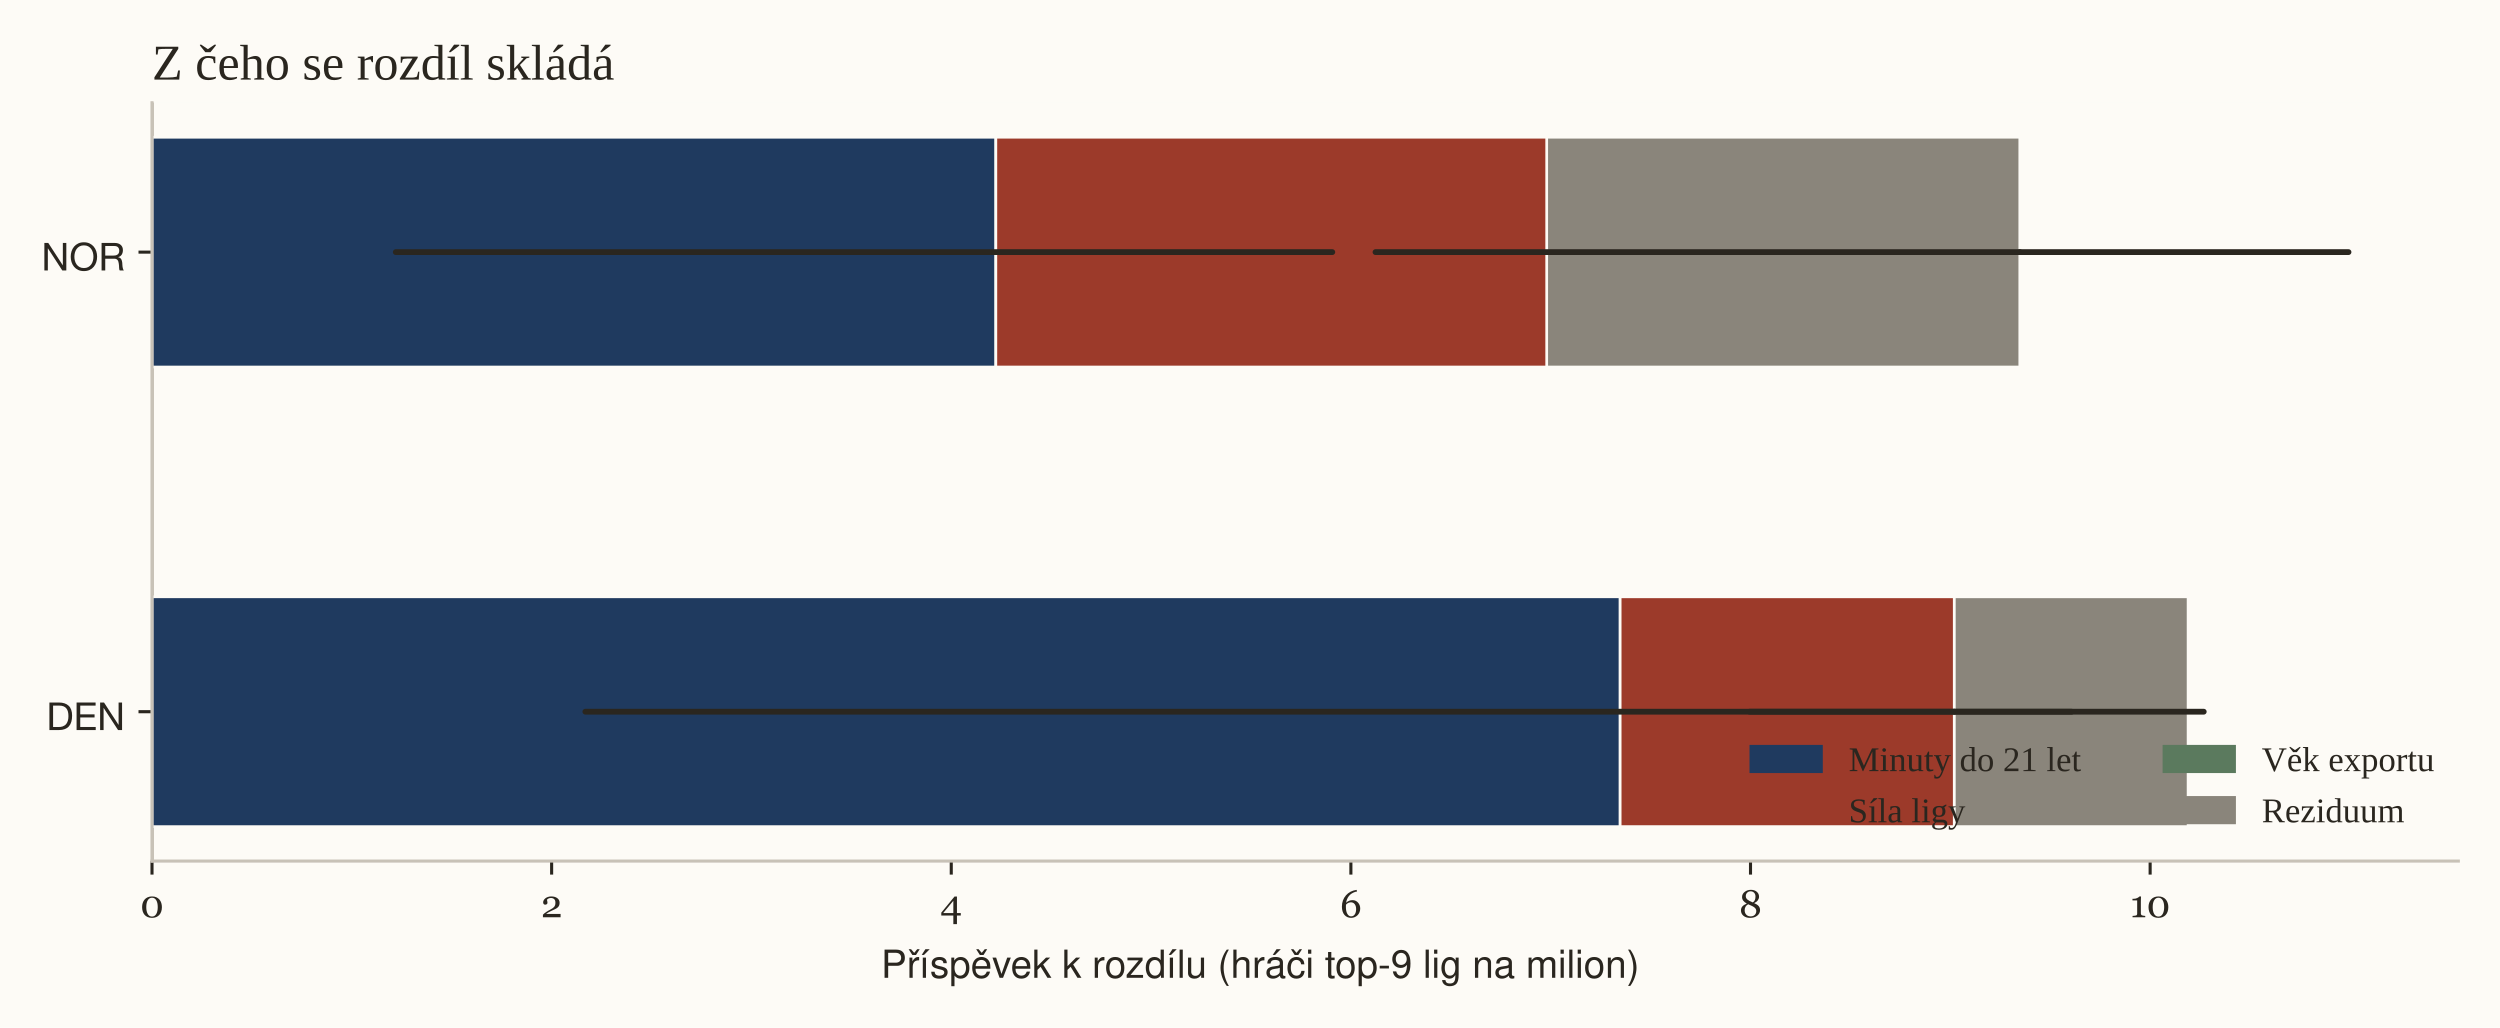
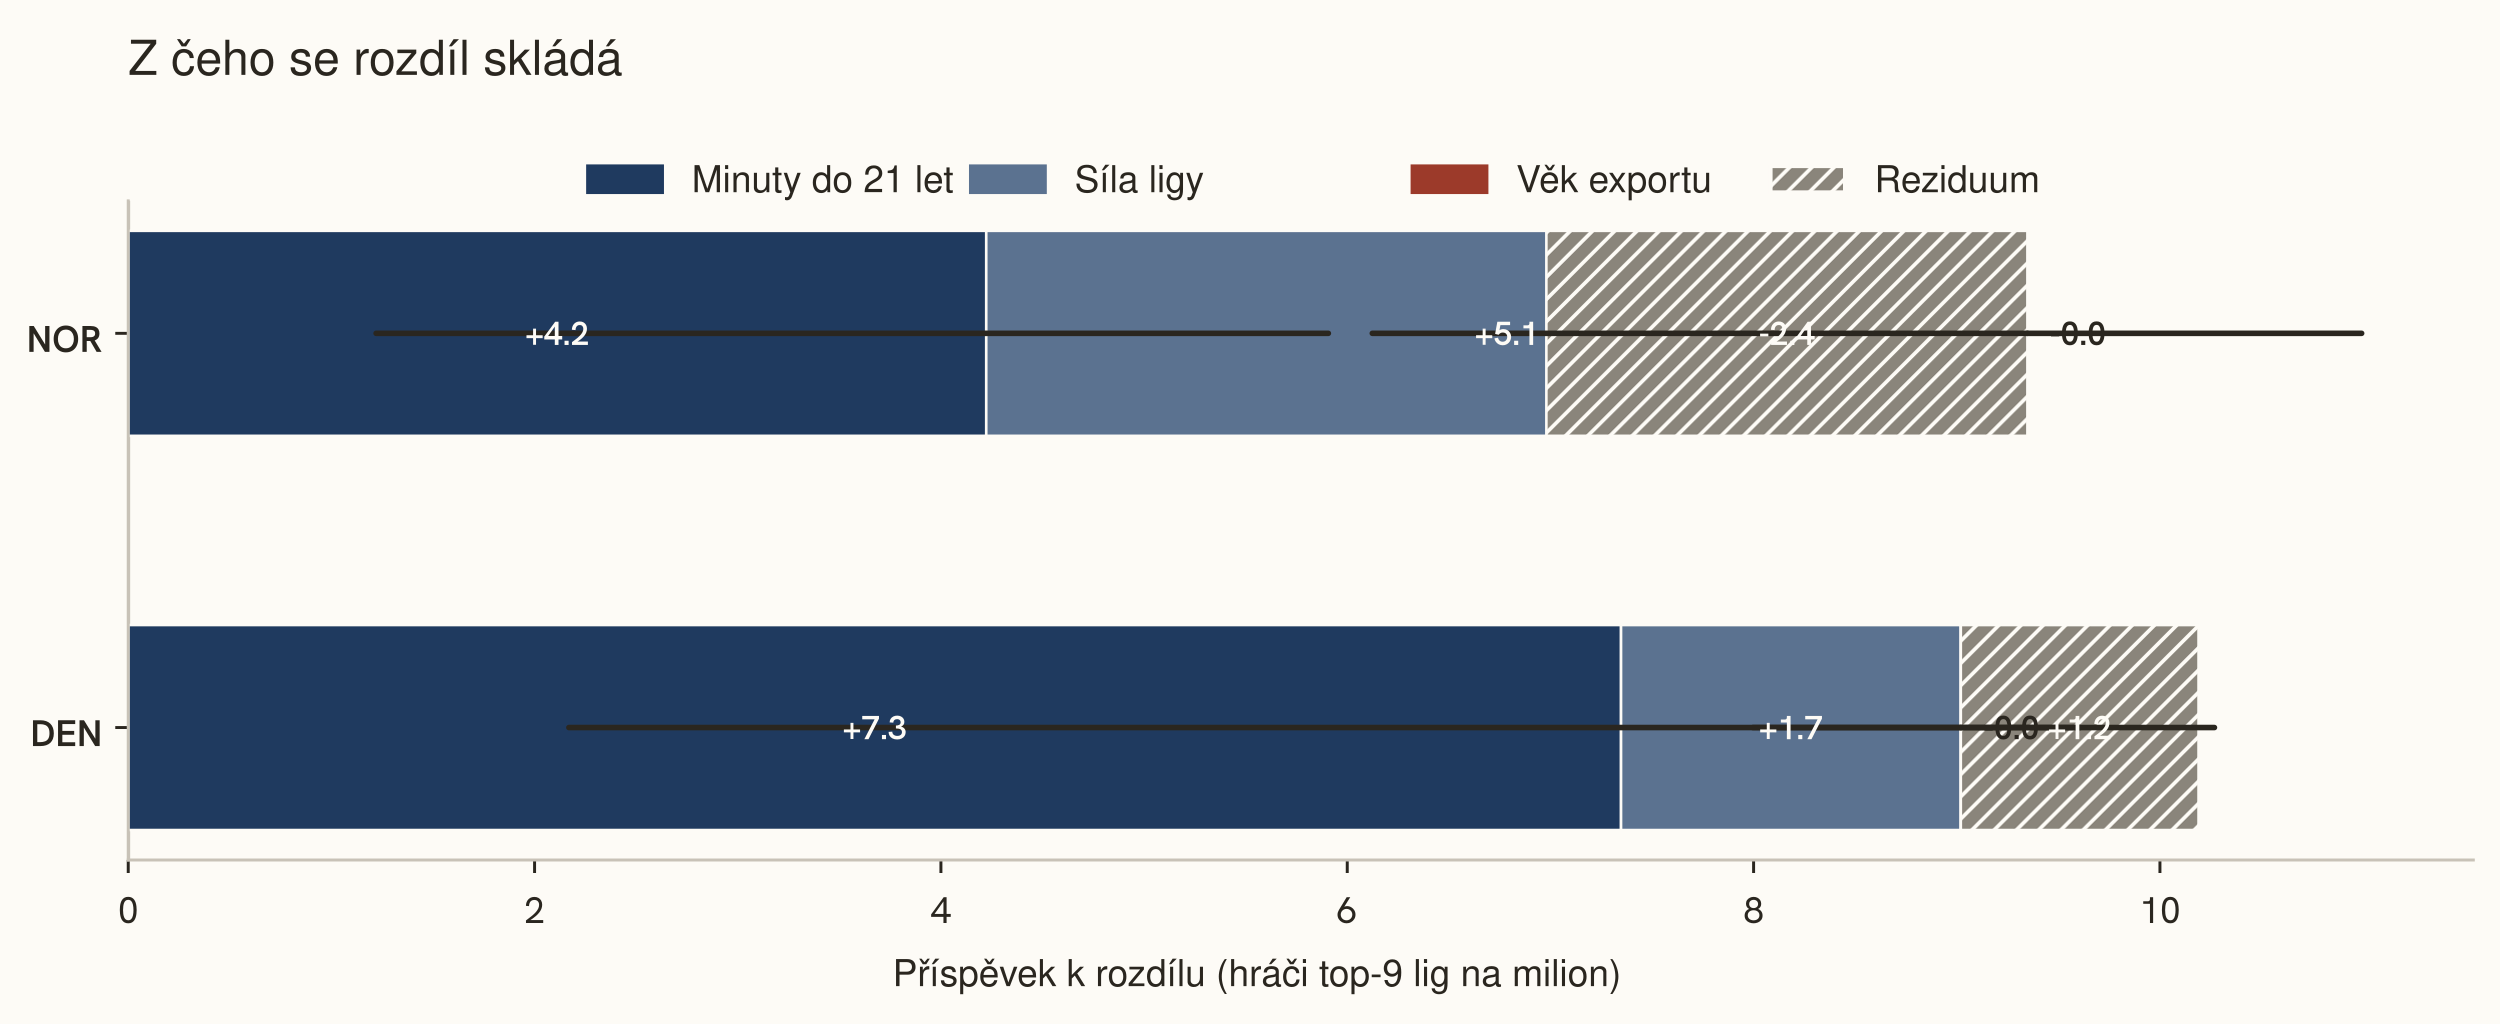
- <svg xmlns="http://www.w3.org/2000/svg" xmlns:xlink="http://www.w3.org/1999/xlink" width="648pt" height="266.4pt" viewBox="0 0 648 266.4" version="1.1">
+ <svg xmlns="http://www.w3.org/2000/svg" xmlns:xlink="http://www.w3.org/1999/xlink" width="674.536pt" height="276.3pt" viewBox="0 0 674.536 276.3" version="1.1">
  <defs>
    <style type="text/css">*{stroke-linejoin: round; stroke-linecap: butt}</style>
  </defs>
  <g id="figure_1">
    <g id="patch_1">
-       <path d="M 0 266.4  L 648 266.4  L 648 0  L 0 0  z " style="fill: #fdfbf6" />
+       <path d="M 0 276.3  L 674.536 276.3  L 674.536 0  L 0 0  z " style="fill: #fdfbf6" />
    </g>
    <g id="axes_1">
      <g id="patch_2">
-         <path d="M 39.4 223.189  L 637.2 223.189  L 637.2 26.633  L 39.4 26.633  z " style="fill: #fdfbf6" />
+         <path d="M 34.6 232.04  L 667.336 232.04  L 667.336 54.2  L 34.6 54.2  z " style="fill: #fdfbf6" />
      </g>
      <g id="line2d_1">
-         <path d="M 39.4 223.189  L 39.4 26.633  " clip-path="url(#p6e34014455)" style="fill: none; stroke: #c8c2b7; stroke-linecap: square" />
+         <path d="M 34.6 232.04  L 34.6 54.2  " clip-path="url(#p700c4b7c94)" style="fill: none; stroke: #c8c2b7; stroke-linecap: square" />
      </g>
      <g id="line2d_2">
-         <path d="M 39.4 223.189  L 39.4 26.633  " clip-path="url(#p6e34014455)" style="fill: none; stroke: #c8c2b7; stroke-linecap: square" />
+         <path d="M 34.6 232.04  L 34.6 54.2  " clip-path="url(#p700c4b7c94)" style="fill: none; stroke: #c8c2b7; stroke-linecap: square" />
      </g>
      <g id="matplotlib.axis_1">
        <g id="xtick_1">
          <g id="line2d_3">
            <defs>
-               <path id="mafb2f513f5" d="M 0 0  L 0 3.5  " style="stroke: #2a261f; stroke-width: 0.8" />
+               <path id="m8f5d2d208e" d="M 0 0  L 0 3.5  " style="stroke: #2a261f; stroke-width: 0.8" />
            </defs>
            <g>
-               <use xlink:href="#mafb2f513f5" x="39.4" y="223.189" style="fill: #2a261f; stroke: #2a261f; stroke-width: 0.8" />
+               <use xlink:href="#m8f5d2d208e" x="34.6" y="232.04" style="fill: #2a261f; stroke: #2a261f; stroke-width: 0.8" />
            </g>
          </g>
          <g id="text_1">
-             <g style="fill: #2a261f" transform="translate(36.33125 237.752) scale(0.1 -0.1)">
-               <defs>
-                 <path id="Georgia-13" d="M 3209 2919  Q 3409 2678 3507 2354  Q 3606 2031 3606 1678  Q 3606 1253 3484 917  Q 3363 581 3150 359  Q 2931 131 2631 15  Q 2331 -100 1963 -100  Q 1559 -100 1243 34  Q 928 169 731 403  Q 525 647 423 973  Q 322 1300 322 1678  Q 322 2050 420 2362  Q 519 2675 728 2928  Q 928 3172 1243 3312  Q 1559 3453 1966 3453  Q 2394 3453 2700 3309  Q 3006 3166 3209 2919  z M 2916 1678  Q 2916 2422 2661 2831  Q 2406 3241 1969 3241  Q 1525 3241 1269 2831  Q 1013 2422 1013 1678  Q 1013 972 1258 542  Q 1503 113 1963 113  Q 2422 113 2669 542  Q 2916 972 2916 1678  z " transform="scale(0.015625)" />
-               </defs>
-               <use xlink:href="#Georgia-13" />
+             <g style="fill: #2a261f" transform="translate(31.8 249.04) scale(0.1 -0.1)">
+               <defs>
+                 <path id="HankenGrotesk-Regular-1cf" d="M 1805 -51  Q 1434 -51 1174 86  Q 915 224 748 461  Q 582 698 496 995  Q 410 1293 374 1616  Q 339 1939 339 2246  Q 339 2547 371 2867  Q 403 3187 489 3481  Q 576 3776 739 4009  Q 902 4243 1158 4380  Q 1414 4518 1786 4518  Q 2144 4518 2397 4387  Q 2650 4256 2816 4029  Q 2982 3802 3075 3510  Q 3168 3219 3206 2892  Q 3245 2566 3245 2240  Q 3245 1907 3206 1580  Q 3168 1254 3075 960  Q 2982 666 2819 438  Q 2656 211 2406 80  Q 2157 -51 1805 -51  z M 1805 474  Q 2138 474 2333 704  Q 2528 934 2611 1331  Q 2694 1728 2694 2221  Q 2694 2739 2608 3139  Q 2522 3539 2323 3769  Q 2125 4000 1786 4000  Q 1517 4000 1344 3859  Q 1171 3718 1075 3472  Q 979 3226 937 2906  Q 896 2586 896 2227  Q 896 1882 937 1565  Q 979 1248 1078 1005  Q 1178 762 1354 618  Q 1530 474 1805 474  z " transform="scale(0.015625)" />
+               </defs>
+               <use xlink:href="#HankenGrotesk-Regular-1cf" />
            </g>
          </g>
        </g>
        <g id="xtick_2">
          <g id="line2d_4">
            <g>
-               <use xlink:href="#mafb2f513f5" x="142.983" y="223.189" style="fill: #2a261f; stroke: #2a261f; stroke-width: 0.8" />
+               <use xlink:href="#m8f5d2d208e" x="144.236" y="232.04" style="fill: #2a261f; stroke: #2a261f; stroke-width: 0.8" />
            </g>
          </g>
          <g id="text_2">
-             <g style="fill: #2a261f" transform="translate(140.19 237.752) scale(0.1 -0.1)">
-               <defs>
-                 <path id="Georgia-15" d="M 3272 0  L 344 0  L 344 425  Q 428 522 578 642  Q 728 763 934 903  Q 1059 988 1234 1088  Q 1409 1188 1631 1306  Q 1878 1438 2011 1538  Q 2144 1638 2253 1784  Q 2325 1881 2369 2026  Q 2413 2172 2413 2441  Q 2413 2831 2203 3014  Q 1994 3197 1666 3197  Q 1463 3197 1281 3117  Q 1100 3038 1009 2897  Q 1031 2797 1064 2659  Q 1097 2522 1097 2391  Q 1097 2272 998 2180  Q 900 2088 706 2088  Q 550 2088 465 2195  Q 381 2303 381 2484  Q 381 2653 475 2823  Q 569 2994 744 3138  Q 916 3278 1169 3365  Q 1422 3453 1716 3453  Q 2356 3453 2732 3167  Q 3109 2881 3109 2403  Q 3109 2175 3042 1987  Q 2975 1800 2825 1656  Q 2659 1497 2437 1383  Q 2216 1269 1759 1066  Q 1488 944 1253 811  Q 1019 678 869 553  L 3272 553  L 3272 0  z " transform="scale(0.015625)" />
-               </defs>
-               <use xlink:href="#Georgia-15" />
+             <g style="fill: #2a261f" transform="translate(141.4364 249.04) scale(0.1 -0.1)">
+               <defs>
+                 <path id="HankenGrotesk-Regular-1d1" d="M 307 0  L 307 448  Q 531 627 828 844  Q 1126 1062 1430 1318  Q 1734 1574 1993 1862  Q 2253 2150 2413 2470  Q 2573 2790 2573 3130  Q 2573 3507 2361 3744  Q 2150 3981 1741 3981  Q 1440 3981 1238 3843  Q 1037 3706 937 3466  Q 838 3226 832 2918  L 301 2957  Q 301 3270 397 3548  Q 493 3827 678 4041  Q 864 4256 1136 4381  Q 1408 4506 1760 4506  Q 2163 4506 2464 4336  Q 2765 4166 2934 3862  Q 3104 3558 3104 3149  Q 3104 2790 2973 2457  Q 2842 2125 2608 1824  Q 2374 1523 2073 1254  Q 1773 986 1433 749  Q 1094 512 742 314  L 883 506  L 3283 506  L 3283 0  L 307 0  z " transform="scale(0.015625)" />
+               </defs>
+               <use xlink:href="#HankenGrotesk-Regular-1d1" />
            </g>
          </g>
        </g>
        <g id="xtick_3">
          <g id="line2d_5">
            <g>
-               <use xlink:href="#mafb2f513f5" x="246.566" y="223.189" style="fill: #2a261f; stroke: #2a261f; stroke-width: 0.8" />
+               <use xlink:href="#m8f5d2d208e" x="253.873" y="232.04" style="fill: #2a261f; stroke: #2a261f; stroke-width: 0.8" />
            </g>
          </g>
          <g id="text_3">
-             <g style="fill: #2a261f" transform="translate(243.7409 237.752) scale(0.1 -0.1)">
-               <defs>
-                 <path id="Georgia-17" d="M 3388 281  L 2753 281  L 2753 -1141  L 2153 -1141  L 2153 281  L 153 281  L 153 763  L 2344 3434  L 2753 3434  L 2753 691  L 3388 691  L 3388 281  z M 2153 691  L 2153 2738  L 466 691  L 2153 691  z " transform="scale(0.015625)" />
-               </defs>
-               <use xlink:href="#Georgia-17" />
+             <g style="fill: #2a261f" transform="translate(251.0729 249.04) scale(0.1 -0.1)">
+               <defs>
+                 <path id="HankenGrotesk-Regular-1d3" d="M 2227 0  L 2227 1062  L 102 1062  L 102 1491  L 2272 4461  L 2771 4461  L 2771 1568  L 3488 1568  L 3488 1062  L 2771 1062  L 2771 0  L 2227 0  z M 557 1376  L 512 1568  L 2227 1568  L 2227 3853  L 2291 3808  L 557 1376  z " transform="scale(0.015625)" />
+               </defs>
+               <use xlink:href="#HankenGrotesk-Regular-1d3" />
            </g>
          </g>
        </g>
        <g id="xtick_4">
          <g id="line2d_6">
            <g>
-               <use xlink:href="#mafb2f513f5" x="350.149" y="223.189" style="fill: #2a261f; stroke: #2a261f; stroke-width: 0.8" />
+               <use xlink:href="#m8f5d2d208e" x="363.509" y="232.04" style="fill: #2a261f; stroke: #2a261f; stroke-width: 0.8" />
            </g>
          </g>
          <g id="text_4">
-             <g style="fill: #2a261f" transform="translate(347.3192 237.752) scale(0.1 -0.1)">
-               <defs>
-                 <path id="Georgia-19" d="M 3359 1441  Q 3359 1116 3242 831  Q 3125 547 2928 347  Q 2700 119 2423 9  Q 2147 -100 1847 -100  Q 1500 -100 1219 28  Q 938 156 741 391  Q 541 628 431 972  Q 322 1316 322 1744  Q 322 2859 986 3625  Q 1650 4391 2766 4544  L 2822 4263  L 2541 4213  Q 1863 3994 1492 3531  Q 1122 3069 1013 2409  Q 1281 2644 1543 2741  Q 1806 2838 2097 2838  Q 2619 2838 2989 2438  Q 3359 2038 3359 1441  z M 2681 1356  Q 2681 1863 2448 2169  Q 2216 2475 1825 2475  Q 1591 2475 1389 2387  Q 1188 2300 1000 2094  Q 997 2056 990 1920  Q 984 1784 984 1706  Q 984 975 1223 561  Q 1463 147 1853 147  Q 2225 147 2453 470  Q 2681 794 2681 1356  z " transform="scale(0.015625)" />
-               </defs>
-               <use xlink:href="#Georgia-19" />
+             <g style="fill: #2a261f" transform="translate(360.7093 249.04) scale(0.1 -0.1)">
+               <defs>
+                 <path id="HankenGrotesk-Regular-1d5" d="M 2310 4461  L 1171 2637  L 1107 2720  Q 1254 2816 1414 2867  Q 1574 2918 1734 2918  Q 2150 2918 2486 2720  Q 2822 2522 3017 2189  Q 3213 1856 3213 1446  Q 3213 1018 3001 678  Q 2790 339 2441 144  Q 2093 -51 1664 -51  Q 1242 -51 886 144  Q 531 339 320 678  Q 109 1018 109 1440  Q 109 1658 176 1866  Q 243 2074 352 2253  L 1690 4461  L 2310 4461  z M 1664 2438  Q 1395 2438 1168 2310  Q 941 2182 803 1958  Q 666 1734 666 1446  Q 666 1165 800 941  Q 934 717 1161 589  Q 1389 461 1664 461  Q 1939 461 2166 589  Q 2394 717 2528 941  Q 2662 1165 2662 1453  Q 2662 1734 2528 1958  Q 2394 2182 2170 2310  Q 1946 2438 1664 2438  z " transform="scale(0.015625)" />
+               </defs>
+               <use xlink:href="#HankenGrotesk-Regular-1d5" />
            </g>
          </g>
        </g>
        <g id="xtick_5">
          <g id="line2d_7">
            <g>
-               <use xlink:href="#mafb2f513f5" x="453.732" y="223.189" style="fill: #2a261f; stroke: #2a261f; stroke-width: 0.8" />
+               <use xlink:href="#m8f5d2d208e" x="473.146" y="232.04" style="fill: #2a261f; stroke: #2a261f; stroke-width: 0.8" />
            </g>
          </g>
          <g id="text_5">
-             <g style="fill: #2a261f" transform="translate(450.7506 237.752) scale(0.1 -0.1)">
-               <defs>
-                 <path id="Georgia-1b" d="M 3491 1175  Q 3491 650 3037 272  Q 2584 -106 1847 -106  Q 1156 -106 740 241  Q 325 588 325 1134  Q 325 1538 570 1808  Q 816 2078 1297 2266  Q 900 2488 703 2753  Q 506 3019 506 3353  Q 506 3863 939 4206  Q 1372 4550 1975 4550  Q 2578 4550 2951 4225  Q 3325 3900 3325 3409  Q 3325 3094 3119 2811  Q 2913 2528 2513 2347  Q 3031 2125 3261 1856  Q 3491 1588 3491 1175  z M 2734 3444  Q 2734 3825 2507 4064  Q 2281 4303 1928 4303  Q 1575 4303 1350 4073  Q 1125 3844 1125 3503  Q 1125 3175 1381 2947  Q 1638 2719 2294 2459  Q 2528 2609 2631 2856  Q 2734 3103 2734 3444  z M 2866 1028  Q 2866 1225 2781 1373  Q 2697 1522 2538 1644  Q 2384 1763 2111 1892  Q 1838 2022 1519 2156  Q 1219 1994 1078 1742  Q 938 1491 938 1169  Q 938 709 1208 426  Q 1478 144 1928 144  Q 2359 144 2612 394  Q 2866 644 2866 1028  z " transform="scale(0.015625)" />
-               </defs>
-               <use xlink:href="#Georgia-1b" />
+             <g style="fill: #2a261f" transform="translate(470.3457 249.04) scale(0.1 -0.1)">
+               <defs>
+                 <path id="HankenGrotesk-Regular-1d7" d="M 1792 -51  Q 1395 -51 1040 99  Q 685 250 464 547  Q 243 845 243 1286  Q 243 1683 444 1984  Q 646 2285 1018 2426  Q 774 2547 627 2780  Q 480 3014 480 3328  Q 480 3706 672 3968  Q 864 4230 1165 4371  Q 1466 4512 1798 4512  Q 2157 4512 2454 4365  Q 2752 4218 2928 3949  Q 3104 3680 3104 3309  Q 3104 2995 2960 2771  Q 2816 2547 2566 2426  Q 2938 2285 3139 1984  Q 3341 1683 3341 1286  Q 3341 845 3120 547  Q 2899 250 2547 99  Q 2195 -51 1792 -51  z M 1792 461  Q 2067 461 2294 560  Q 2522 659 2659 854  Q 2797 1050 2797 1338  Q 2797 1606 2669 1801  Q 2541 1997 2313 2102  Q 2086 2208 1792 2208  Q 1498 2208 1270 2102  Q 1043 1997 912 1801  Q 781 1606 781 1338  Q 781 1050 921 854  Q 1062 659 1292 560  Q 1523 461 1792 461  z M 1805 2579  Q 2138 2579 2352 2771  Q 2566 2963 2566 3270  Q 2566 3597 2358 3798  Q 2150 4000 1798 4000  Q 1587 4000 1411 3917  Q 1235 3834 1129 3677  Q 1024 3520 1024 3296  Q 1024 2970 1241 2774  Q 1459 2579 1805 2579  z " transform="scale(0.015625)" />
+               </defs>
+               <use xlink:href="#HankenGrotesk-Regular-1d7" />
            </g>
          </g>
        </g>
        <g id="xtick_6">
          <g id="line2d_8">
            <g>
-               <use xlink:href="#mafb2f513f5" x="557.315" y="223.189" style="fill: #2a261f; stroke: #2a261f; stroke-width: 0.8" />
+               <use xlink:href="#m8f5d2d208e" x="582.782" y="232.04" style="fill: #2a261f; stroke: #2a261f; stroke-width: 0.8" />
            </g>
          </g>
          <g id="text_6">
-             <g style="fill: #2a261f" transform="translate(552.0976 237.752) scale(0.1 -0.1)">
-               <defs>
-                 <path id="Georgia-14" d="M 2528 0  L 422 0  L 422 222  Q 516 228 714 248  Q 913 269 988 291  Q 1084 322 1136 392  Q 1188 463 1188 603  L 1188 2797  L 409 2797  L 409 3059  L 581 3059  Q 919 3059 1186 3184  Q 1453 3309 1569 3453  L 1828 3453  Q 1819 3250 1809 2978  Q 1800 2706 1800 2491  L 1800 638  Q 1800 528 1848 442  Q 1897 356 1988 316  Q 2069 281 2253 253  Q 2438 225 2528 222  L 2528 0  z " transform="scale(0.015625)" />
-               </defs>
-               <use xlink:href="#Georgia-14" />
-               <use xlink:href="#Georgia-13" transform="translate(42.96875 0)" />
+             <g style="fill: #2a261f" transform="translate(577.1822 249.04) scale(0.1 -0.1)">
+               <defs>
+                 <path id="HankenGrotesk-Regular-1d0" d="M 1862 0  L 1862 3597  L 2029 3315  L 698 3315  L 698 3750  L 1472 3750  Q 1664 3750 1763 3833  Q 1862 3917 1862 4122  L 1862 4461  L 2406 4461  L 2406 0  L 1862 0  z " transform="scale(0.015625)" />
+               </defs>
+               <use xlink:href="#HankenGrotesk-Regular-1d0" />
+               <use xlink:href="#HankenGrotesk-Regular-1cf" transform="translate(56 0)" />
            </g>
          </g>
        </g>
        <g id="text_7">
-           <text x="228.37" y="253.44" font-family="'Helvetica Neue', Helvetica, Arial, sans-serif" font-size="10.00" fill="#2a261f" text-anchor="start">Příspěvek k rozdílu (hráči top-9 lig na milion)</text>
+           <text x="240.858" y="266.07" font-family="'Helvetica Neue', Helvetica, Arial, sans-serif" font-size="10.00" fill="#2a261f" text-anchor="start">Příspěvek k rozdílu (hráči top-9 lig na milion)</text>
        </g>
      </g>
      <g id="matplotlib.axis_2">
        <g id="ytick_1">
          <g id="line2d_9">
            <defs>
-               <path id="m37fed874fc" d="M 0 0  L -3.5 0  " style="stroke: #2a261f; stroke-width: 0.8" />
+               <path id="m6908727b73" d="M 0 0  L -3.5 0  " style="stroke: #2a261f; stroke-width: 0.8" />
            </defs>
            <g>
-               <use xlink:href="#m37fed874fc" x="39.4" y="184.473" style="fill: #2a261f; stroke: #2a261f; stroke-width: 0.8" />
+               <use xlink:href="#m6908727b73" x="34.6" y="196.302" style="fill: #2a261f; stroke: #2a261f; stroke-width: 0.8" />
            </g>
          </g>
          <g id="text_8">
-             <g style="fill: #2a261f" transform="translate(12.02969 189.233) scale(0.1 -0.1)">
-               <defs>
-                 <path id="HelveticaNeue-2b" d="M 1107 512  L 1107 4058  L 2131 4058  Q 2554 4058 2842 3939  Q 3130 3821 3312 3593  Q 3494 3366 3574 3043  Q 3654 2720 3654 2310  Q 3654 1888 3568 1590  Q 3482 1293 3347 1094  Q 3213 896 3043 781  Q 2874 666 2701 605  Q 2528 544 2374 528  Q 2221 512 2118 512  L 1107 512  z M 499 4570  L 499 0  L 2067 0  Q 2637 0 3053 160  Q 3469 320 3737 624  Q 4006 928 4134 1373  Q 4262 1818 4262 2394  Q 4262 3494 3692 4032  Q 3123 4570 2067 4570  L 499 4570  z " transform="scale(0.015625)" />
-                 <path id="HelveticaNeue-2c" d="M 499 4570  L 499 0  L 3674 0  L 3674 512  L 1107 512  L 1107 2093  L 3482 2093  L 3482 2605  L 1107 2605  L 1107 4058  L 3654 4058  L 3654 4570  L 499 4570  z " transform="scale(0.015625)" />
-                 <path id="HelveticaNeue-35" d="M 493 4570  L 493 0  L 1069 0  L 1069 3667  L 1082 3667  L 3469 0  L 4134 0  L 4134 4570  L 3558 4570  L 3558 864  L 3546 864  L 1139 4570  L 493 4570  z " transform="scale(0.015625)" />
-               </defs>
-               <use xlink:href="#HelveticaNeue-2b" />
-               <use xlink:href="#HelveticaNeue-2c" transform="translate(70.40625 0)" />
-               <use xlink:href="#HelveticaNeue-35" transform="translate(131.5 0)" />
+             <g style="fill: #2a261f" transform="translate(8.190625 201.3018) scale(0.1 -0.1)">
+               <defs>
+                 <path id="HankenGrotesk-SemiBold-22" d="M 454 0  L 454 4461  L 1734 4461  Q 2835 4461 3443 3869  Q 4051 3277 4051 2195  Q 4051 1133 3452 566  Q 2854 0 1728 0  L 454 0  z M 1197 678  L 1658 678  Q 2176 678 2547 822  Q 2918 966 3110 1305  Q 3302 1645 3302 2221  Q 3302 2797 3113 3139  Q 2925 3482 2569 3632  Q 2214 3782 1722 3782  L 1197 3782  L 1197 678  z " transform="scale(0.015625)" />
+                 <path id="HankenGrotesk-SemiBold-26" d="M 454 0  L 454 4461  L 3418 4461  L 3418 3802  L 1197 3802  L 1197 2618  L 3245 2618  L 3245 1952  L 1197 1952  L 1197 659  L 3418 659  L 3418 0  L 454 0  z " transform="scale(0.015625)" />
+                 <path id="HankenGrotesk-SemiBold-5e" d="M 454 0  L 454 4461  L 1222 4461  L 3373 966  L 3187 966  L 3187 4461  L 3930 4461  L 3930 0  L 3149 0  L 1018 3501  L 1197 3501  L 1197 0  L 454 0  z " transform="scale(0.015625)" />
+               </defs>
+               <use xlink:href="#HankenGrotesk-SemiBold-22" />
+               <use xlink:href="#HankenGrotesk-SemiBold-26" transform="translate(67.59375 0)" />
+               <use xlink:href="#HankenGrotesk-SemiBold-5e" transform="translate(125.5938 0)" />
            </g>
          </g>
        </g>
        <g id="ytick_2">
          <g id="line2d_10">
            <g>
-               <use xlink:href="#m37fed874fc" x="39.4" y="65.348" style="fill: #2a261f; stroke: #2a261f; stroke-width: 0.8" />
+               <use xlink:href="#m6908727b73" x="34.6" y="89.938" style="fill: #2a261f; stroke: #2a261f; stroke-width: 0.8" />
            </g>
          </g>
          <g id="text_9">
-             <g style="fill: #2a261f" transform="translate(10.72969 70.1081) scale(0.1 -0.1)">
-               <defs>
-                 <path id="HelveticaNeue-36" d="M 851 2285  Q 851 2630 940 2966  Q 1030 3302 1222 3571  Q 1414 3840 1715 4003  Q 2016 4166 2432 4166  Q 2848 4166 3149 4003  Q 3450 3840 3642 3571  Q 3834 3302 3923 2966  Q 4013 2630 4013 2285  Q 4013 1939 3923 1603  Q 3834 1267 3642 998  Q 3450 730 3149 566  Q 2848 403 2432 403  Q 2016 403 1715 566  Q 1414 730 1222 998  Q 1030 1267 940 1603  Q 851 1939 851 2285  z M 243 2285  Q 243 1818 380 1386  Q 518 954 793 621  Q 1069 288 1478 93  Q 1888 -102 2432 -102  Q 2976 -102 3385 93  Q 3795 288 4070 621  Q 4346 954 4483 1386  Q 4621 1818 4621 2285  Q 4621 2752 4483 3184  Q 4346 3616 4070 3949  Q 3795 4282 3385 4480  Q 2976 4678 2432 4678  Q 1888 4678 1478 4480  Q 1069 4282 793 3949  Q 518 3616 380 3184  Q 243 2752 243 2285  z " transform="scale(0.015625)" />
-                 <path id="HelveticaNeue-39" d="M 499 4570  L 499 0  L 1107 0  L 1107 1952  L 2592 1952  Q 2816 1952 2950 1885  Q 3085 1818 3168 1706  Q 3251 1594 3289 1443  Q 3328 1293 3354 1126  Q 3386 960 3392 787  Q 3398 614 3404 464  Q 3411 314 3433 192  Q 3456 70 3520 0  L 4198 0  Q 4102 115 4054 265  Q 4006 416 3980 582  Q 3955 749 3948 921  Q 3942 1094 3930 1261  Q 3910 1427 3875 1580  Q 3840 1734 3766 1859  Q 3693 1984 3568 2073  Q 3443 2163 3245 2202  L 3245 2214  Q 3661 2330 3849 2643  Q 4038 2957 4038 3373  Q 4038 3930 3670 4250  Q 3302 4570 2650 4570  L 499 4570  z M 2374 2464  L 1107 2464  L 1107 4058  L 2618 4058  Q 3046 4058 3238 3840  Q 3430 3622 3430 3277  Q 3430 3027 3344 2870  Q 3258 2714 3114 2621  Q 2970 2528 2778 2496  Q 2586 2464 2374 2464  z " transform="scale(0.015625)" />
-               </defs>
-               <use xlink:href="#HelveticaNeue-35" />
-               <use xlink:href="#HelveticaNeue-36" transform="translate(72.20312 0)" />
-               <use xlink:href="#HelveticaNeue-39" transform="translate(148.2031 0)" />
+             <g style="fill: #2a261f" transform="translate(7.2 94.93818) scale(0.1 -0.1)">
+               <defs>
+                 <path id="HankenGrotesk-SemiBold-66" d="M 2381 -90  Q 1754 -90 1280 198  Q 806 486 540 1011  Q 275 1536 275 2227  Q 275 2925 540 3449  Q 806 3974 1280 4262  Q 1754 4550 2381 4550  Q 3021 4550 3497 4262  Q 3974 3974 4240 3452  Q 4506 2931 4506 2227  Q 4506 1530 4237 1008  Q 3968 486 3491 198  Q 3014 -90 2381 -90  z M 2381 614  Q 2810 614 3117 812  Q 3424 1011 3593 1372  Q 3763 1734 3763 2227  Q 3763 2726 3593 3088  Q 3424 3450 3117 3648  Q 2810 3846 2381 3846  Q 1965 3846 1657 3651  Q 1350 3456 1180 3094  Q 1011 2733 1011 2227  Q 1011 1728 1177 1366  Q 1344 1005 1654 809  Q 1965 614 2381 614  z " transform="scale(0.015625)" />
+                 <path id="HankenGrotesk-SemiBold-84" d="M 454 0  L 454 4461  L 1882 4461  Q 2413 4461 2745 4304  Q 3078 4147 3235 3859  Q 3392 3571 3392 3181  Q 3392 2586 3049 2256  Q 2707 1926 2074 1875  Q 1946 1875 1798 1875  Q 1651 1875 1536 1875  L 1197 1875  L 1197 0  L 454 0  z M 2899 0  L 1766 1958  L 2528 2048  L 3757 0  L 2899 0  z M 1197 2528  L 1805 2528  Q 2048 2528 2237 2585  Q 2426 2643 2538 2784  Q 2650 2925 2650 3174  Q 2650 3424 2538 3558  Q 2426 3693 2234 3747  Q 2042 3802 1805 3802  L 1197 3802  L 1197 2528  z " transform="scale(0.015625)" />
+               </defs>
+               <use xlink:href="#HankenGrotesk-SemiBold-5e" />
+               <use xlink:href="#HankenGrotesk-SemiBold-66" transform="translate(68.5 0)" />
+               <use xlink:href="#HankenGrotesk-SemiBold-84" transform="translate(143.2969 0)" />
            </g>
          </g>
        </g>
      </g>
      <g id="patch_3">
-         <path d="M 39.4 95.129  L 258.121 95.129  L 258.121 35.567  L 39.4 35.567  z " clip-path="url(#p6e34014455)" style="fill: #1f3a5f; stroke: #fdfbf6; stroke-width: 0.7; stroke-linejoin: miter" />
+         <path d="M 34.6 117.593  L 266.103 117.593  L 266.103 62.284  L 34.6 62.284  z " clip-path="url(#p700c4b7c94)" style="fill: #1f3a5f; stroke: #fdfbf6; stroke-width: 0.7; stroke-linejoin: miter" />
      </g>
      <g id="patch_4">
-         <path d="M 258.121 95.129  L 523.531 95.129  L 523.531 35.567  L 258.121 35.567  z " clip-path="url(#p6e34014455)" style="fill: #9c3a2a; stroke: #fdfbf6; stroke-width: 0.7; stroke-linejoin: miter" />
+         <path d="M 266.103 117.593  L 547.024 117.593  L 547.024 62.284  L 266.103 62.284  z " clip-path="url(#p700c4b7c94)" style="fill: #5b7290; stroke: #fdfbf6; stroke-width: 0.7; stroke-linejoin: miter" />
      </g>
      <g id="patch_5">
-         <path d="M 523.531 95.129  L 523.531 95.129  L 523.531 35.567  L 523.531 35.567  z " clip-path="url(#p6e34014455)" style="fill: #5b7a5e; stroke: #fdfbf6; stroke-width: 0.7; stroke-linejoin: miter" />
+         <path d="M 547.024 117.593  L 547.024 117.593  L 547.024 62.284  L 547.024 62.284  z " clip-path="url(#p700c4b7c94)" style="fill: #9c3a2a; stroke: #fdfbf6; stroke-width: 0.7; stroke-linejoin: miter" />
      </g>
      <g id="patch_6">
-         <path d="M 523.531 95.129  L 400.904 95.129  L 400.904 35.567  L 523.531 35.567  z " clip-path="url(#p6e34014455)" style="fill: #8a857b; stroke: #fdfbf6; stroke-width: 0.7; stroke-linejoin: miter" />
+         <path d="M 547.024 117.593  L 417.231 117.593  L 417.231 62.284  L 547.024 62.284  z " clip-path="url(#p700c4b7c94)" style="fill: url(#h03dd1feb54); stroke: #fdfbf6; stroke-width: 0.7; stroke-linejoin: miter" />
      </g>
      <g id="patch_7">
-         <path d="M 39.4 214.254  L 419.943 214.254  L 419.943 154.692  L 39.4 154.692  z " clip-path="url(#p6e34014455)" style="fill: #1f3a5f; stroke: #fdfbf6; stroke-width: 0.7; stroke-linejoin: miter" />
+         <path d="M 34.6 223.956  L 437.382 223.956  L 437.382 168.647  L 34.6 168.647  z " clip-path="url(#p700c4b7c94)" style="fill: #1f3a5f; stroke: #fdfbf6; stroke-width: 0.7; stroke-linejoin: miter" />
      </g>
      <g id="patch_8">
-         <path d="M 419.943 214.254  L 506.559 214.254  L 506.559 154.692  L 419.943 154.692  z " clip-path="url(#p6e34014455)" style="fill: #9c3a2a; stroke: #fdfbf6; stroke-width: 0.7; stroke-linejoin: miter" />
+         <path d="M 437.382 223.956  L 529.06 223.956  L 529.06 168.647  L 437.382 168.647  z " clip-path="url(#p700c4b7c94)" style="fill: #5b7290; stroke: #fdfbf6; stroke-width: 0.7; stroke-linejoin: miter" />
      </g>
      <g id="patch_9">
-         <path d="M 506.559 214.254  L 506.559 214.254  L 506.559 154.692  L 506.559 154.692  z " clip-path="url(#p6e34014455)" style="fill: #5b7a5e; stroke: #fdfbf6; stroke-width: 0.7; stroke-linejoin: miter" />
+         <path d="M 529.06 223.956  L 529.06 223.956  L 529.06 168.647  L 529.06 168.647  z " clip-path="url(#p700c4b7c94)" style="fill: #9c3a2a; stroke: #fdfbf6; stroke-width: 0.7; stroke-linejoin: miter" />
      </g>
      <g id="patch_10">
-         <path d="M 506.559 214.254  L 567.155 214.254  L 567.155 154.692  L 506.559 154.692  z " clip-path="url(#p6e34014455)" style="fill: #8a857b; stroke: #fdfbf6; stroke-width: 0.7; stroke-linejoin: miter" />
+         <path d="M 529.06 223.956  L 593.198 223.956  L 593.198 168.647  L 529.06 168.647  z " clip-path="url(#p700c4b7c94)" style="fill: url(#h03dd1feb54); stroke: #fdfbf6; stroke-width: 0.7; stroke-linejoin: miter" />
      </g>
      <g id="patch_11">
-         <path d="M 39.4 223.189  L 39.4 26.633  " style="fill: none; stroke: #c8c2b7; stroke-width: 0.8; stroke-linejoin: miter; stroke-linecap: square" />
+         <path d="M 34.6 232.04  L 34.6 54.2  " style="fill: none; stroke: #c8c2b7; stroke-width: 0.8; stroke-linejoin: miter; stroke-linecap: square" />
      </g>
      <g id="patch_12">
-         <path d="M 39.4 223.189  L 637.2 223.189  " style="fill: none; stroke: #c8c2b7; stroke-width: 0.8; stroke-linejoin: miter; stroke-linecap: square" />
+         <path d="M 34.6 232.04  L 667.336 232.04  " style="fill: none; stroke: #c8c2b7; stroke-width: 0.8; stroke-linejoin: miter; stroke-linecap: square" />
      </g>
      <g id="line2d_11">
-         <path d="M 102.586 65.348  L 345.332 65.348  " clip-path="url(#p6e34014455)" style="fill: none; stroke: #2a261f; stroke-width: 1.5; stroke-linecap: round" />
+         <path d="M 101.478 89.938  L 358.411 89.938  " clip-path="url(#p700c4b7c94)" style="fill: none; stroke: #2a261f; stroke-width: 1.5; stroke-linecap: round" />
      </g>
      <g id="line2d_12">
-         <path d="M 356.53 65.348  L 608.733 65.348  " clip-path="url(#p6e34014455)" style="fill: none; stroke: #2a261f; stroke-width: 1.5; stroke-linecap: round" />
+         <path d="M 370.263 89.938  L 637.206 89.938  " clip-path="url(#p700c4b7c94)" style="fill: none; stroke: #2a261f; stroke-width: 1.5; stroke-linecap: round" />
      </g>
      <g id="line2d_13">
-         <path d="M 523.531 65.348  L 523.531 65.348  " clip-path="url(#p6e34014455)" style="fill: none; stroke: #2a261f; stroke-width: 1.5; stroke-linecap: round" />
+         <path d="M 547.024 89.938  L 547.024 89.938  " clip-path="url(#p700c4b7c94)" style="fill: none; stroke: #2a261f; stroke-width: 1.5; stroke-linecap: round" />
+       </g>
+       <g id="text_10">
+         <g style="fill: #2a261f" transform="translate(553.0243 93.07468) scale(0.09 -0.09)">
+           <defs>
+             <path id="HankenGrotesk-SemiBold-21b" d="M 256 1645  L 256 2170  L 1843 2170  L 1843 1645  L 256 1645  z " transform="scale(0.015625)" />
+             <path id="HankenGrotesk-SemiBold-1cf" d="M 1798 -58  Q 1395 -58 1123 86  Q 851 230 681 473  Q 512 717 422 1017  Q 333 1318 304 1638  Q 275 1958 275 2253  Q 275 2534 304 2848  Q 333 3162 419 3459  Q 506 3757 672 3997  Q 838 4237 1113 4381  Q 1389 4525 1786 4525  Q 2182 4525 2454 4384  Q 2726 4243 2896 4006  Q 3066 3770 3155 3475  Q 3245 3181 3277 2861  Q 3309 2541 3309 2246  Q 3309 1939 3277 1616  Q 3245 1293 3152 995  Q 3059 698 2892 461  Q 2726 224 2457 83  Q 2189 -58 1798 -58  z M 1798 627  Q 2112 627 2281 841  Q 2451 1056 2518 1421  Q 2586 1786 2586 2221  Q 2586 2688 2518 3053  Q 2451 3418 2278 3632  Q 2106 3846 1786 3846  Q 1542 3846 1388 3718  Q 1235 3590 1152 3363  Q 1069 3136 1033 2845  Q 998 2554 998 2227  Q 998 1914 1033 1626  Q 1069 1338 1152 1114  Q 1235 890 1392 758  Q 1549 627 1798 627  z " transform="scale(0.015625)" />
+             <path id="HankenGrotesk-SemiBold-1ff" d="M 378 0  L 378 806  L 1158 806  L 1158 0  L 378 0  z " transform="scale(0.015625)" />
+           </defs>
+           <use xlink:href="#HankenGrotesk-SemiBold-21b" />
+           <use xlink:href="#HankenGrotesk-SemiBold-1cf" transform="translate(32.70312 0)" />
+           <use xlink:href="#HankenGrotesk-SemiBold-1ff" transform="translate(88.70312 0)" />
+           <use xlink:href="#HankenGrotesk-SemiBold-1cf" transform="translate(112.7031 0)" />
+         </g>
      </g>
      <g id="line2d_14">
-         <path d="M 151.725 184.473  L 571.21 184.473  " clip-path="url(#p6e34014455)" style="fill: none; stroke: #2a261f; stroke-width: 1.5; stroke-linecap: round" />
+         <path d="M 153.49 196.302  L 597.49 196.302  " clip-path="url(#p700c4b7c94)" style="fill: none; stroke: #2a261f; stroke-width: 1.5; stroke-linecap: round" />
      </g>
      <g id="line2d_15">
-         <path d="M 453.525 184.473  L 536.95 184.473  " clip-path="url(#p6e34014455)" style="fill: none; stroke: #2a261f; stroke-width: 1.5; stroke-linecap: round" />
+         <path d="M 472.926 196.302  L 561.228 196.302  " clip-path="url(#p700c4b7c94)" style="fill: none; stroke: #2a261f; stroke-width: 1.5; stroke-linecap: round" />
      </g>
      <g id="line2d_16">
-         <path d="M 506.559 184.473  L 506.559 184.473  " clip-path="url(#p6e34014455)" style="fill: none; stroke: #2a261f; stroke-width: 1.5; stroke-linecap: round" />
-       </g>
-       <g id="text_10">
-         <text x="39.4" y="20.633" font-family="Georgia, 'Times New Roman', serif" font-size="13.00" fill="#2a261f" text-anchor="start">Z čeho se rozdíl skládá</text>
+         <path d="M 529.06 196.302  L 529.06 196.302  " clip-path="url(#p700c4b7c94)" style="fill: none; stroke: #2a261f; stroke-width: 1.5; stroke-linecap: round" />
+       </g>
+       <g id="text_11">
+         <g style="fill: #2a261f" transform="translate(535.0603 199.4383) scale(0.09 -0.09)">
+           <use xlink:href="#HankenGrotesk-SemiBold-21b" />
+           <use xlink:href="#HankenGrotesk-SemiBold-1cf" transform="translate(32.70312 0)" />
+           <use xlink:href="#HankenGrotesk-SemiBold-1ff" transform="translate(88.70312 0)" />
+           <use xlink:href="#HankenGrotesk-SemiBold-1cf" transform="translate(112.7031 0)" />
+         </g>
+       </g>
+       <g id="text_12">
+         <text x="34.6" y="20.2" font-family="'Helvetica Neue', Helvetica, Arial, sans-serif" font-size="13.00" fill="#2a261f" text-anchor="start">Z čeho se rozdíl skládá</text>
+       </g>
+       <g id="text_13">
+         <g style="fill: #fdfbf6" transform="translate(141.7114 93.07468) scale(0.09 -0.09)">
+           <defs>
+             <path id="HankenGrotesk-SemiBold-253" d="M 1510 32  L 1510 1306  L 243 1306  L 243 1862  L 1510 1862  L 1510 3130  L 2074 3130  L 2074 1862  L 3347 1862  L 3347 1306  L 2074 1306  L 2074 32  L 1510 32  z " transform="scale(0.015625)" />
+             <path id="HankenGrotesk-SemiBold-1d3" d="M 2093 0  L 2093 1056  L 70 1056  L 70 1606  L 2170 4461  L 2803 4461  L 2803 1715  L 3514 1715  L 3514 1056  L 2803 1056  L 2803 0  L 2093 0  z M 634 1466  L 608 1715  L 2093 1715  L 2093 3738  L 2182 3648  L 634 1466  z " transform="scale(0.015625)" />
+             <path id="HankenGrotesk-SemiBold-1d1" d="M 275 0  L 275 550  Q 486 710 768 915  Q 1050 1120 1341 1363  Q 1632 1606 1881 1884  Q 2131 2163 2288 2464  Q 2445 2765 2445 3085  Q 2445 3405 2272 3613  Q 2099 3821 1741 3821  Q 1466 3821 1293 3686  Q 1120 3552 1037 3331  Q 954 3110 947 2854  L 250 2912  Q 250 3219 349 3504  Q 448 3789 640 4016  Q 832 4243 1113 4374  Q 1395 4506 1760 4506  Q 2170 4506 2480 4333  Q 2790 4160 2966 3846  Q 3142 3533 3142 3110  Q 3142 2765 3024 2445  Q 2906 2125 2691 1833  Q 2477 1542 2189 1283  Q 1901 1024 1561 797  Q 1222 570 845 384  L 1030 659  L 3322 659  L 3322 0  L 275 0  z " transform="scale(0.015625)" />
+           </defs>
+           <use xlink:href="#HankenGrotesk-SemiBold-253" />
+           <use xlink:href="#HankenGrotesk-SemiBold-1d3" transform="translate(56 0)" />
+           <use xlink:href="#HankenGrotesk-SemiBold-1ff" transform="translate(112 0)" />
+           <use xlink:href="#HankenGrotesk-SemiBold-1d1" transform="translate(136 0)" />
+         </g>
+       </g>
+       <g id="text_14">
+         <g style="fill: #fdfbf6" transform="translate(397.9235 93.07468) scale(0.09 -0.09)">
+           <defs>
+             <path id="HankenGrotesk-SemiBold-1d4" d="M 1773 -58  Q 1363 -58 1020 118  Q 678 294 457 595  Q 237 896 179 1274  L 877 1395  Q 902 1203 1011 1020  Q 1120 838 1312 729  Q 1504 621 1766 621  Q 2061 621 2253 755  Q 2445 890 2541 1104  Q 2637 1318 2637 1549  Q 2637 1773 2544 1965  Q 2451 2157 2265 2272  Q 2080 2387 1786 2387  Q 1517 2387 1318 2265  Q 1120 2144 986 1952  L 314 2125  L 742 4461  L 3187 4461  L 3187 3802  L 1005 3802  L 1382 4096  L 1088 2528  L 870 2579  Q 1120 2867 1385 2960  Q 1651 3053 1888 3053  Q 2330 3053 2669 2848  Q 3008 2643 3197 2297  Q 3386 1952 3386 1549  Q 3386 1229 3270 941  Q 3155 653 2937 425  Q 2720 198 2422 70  Q 2125 -58 1773 -58  z " transform="scale(0.015625)" />
+             <path id="HankenGrotesk-SemiBold-1d0" d="M 1779 0  L 1779 3552  L 1990 3194  L 627 3194  L 627 3763  L 1344 3763  Q 1562 3763 1670 3852  Q 1779 3942 1779 4173  L 1779 4461  L 2490 4461  L 2490 0  L 1779 0  z " transform="scale(0.015625)" />
+           </defs>
+           <use xlink:href="#HankenGrotesk-SemiBold-253" />
+           <use xlink:href="#HankenGrotesk-SemiBold-1d4" transform="translate(56 0)" />
+           <use xlink:href="#HankenGrotesk-SemiBold-1ff" transform="translate(112 0)" />
+           <use xlink:href="#HankenGrotesk-SemiBold-1d0" transform="translate(136 0)" />
+         </g>
+       </g>
+       <g id="text_15">
+         <g style="fill: #fdfbf6" transform="translate(474.5361 93.07468) scale(0.09 -0.09)">
+           <use xlink:href="#HankenGrotesk-SemiBold-21b" />
+           <use xlink:href="#HankenGrotesk-SemiBold-1d1" transform="translate(32.70312 0)" />
+           <use xlink:href="#HankenGrotesk-SemiBold-1ff" transform="translate(88.70312 0)" />
+           <use xlink:href="#HankenGrotesk-SemiBold-1d3" transform="translate(112.7031 0)" />
+         </g>
+       </g>
+       <g id="text_16">
+         <g style="fill: #fdfbf6" transform="translate(227.3512 199.4383) scale(0.09 -0.09)">
+           <defs>
+             <path id="HankenGrotesk-SemiBold-1d6" d="M 589 0  L 2688 4070  L 2886 3802  L 179 3802  L 179 4461  L 3392 4461  L 3392 3936  L 1382 0  L 589 0  z " transform="scale(0.015625)" />
+             <path id="HankenGrotesk-SemiBold-1d2" d="M 1760 -58  Q 1267 -58 896 124  Q 525 307 320 633  Q 115 960 115 1395  L 826 1440  Q 826 1069 1088 848  Q 1350 627 1779 627  Q 2067 627 2268 713  Q 2470 800 2576 966  Q 2682 1133 2682 1357  Q 2682 1555 2598 1689  Q 2515 1824 2364 1904  Q 2214 1984 2000 2019  Q 1786 2054 1523 2054  L 1523 2618  Q 1709 2618 1875 2650  Q 2042 2682 2166 2755  Q 2291 2829 2361 2947  Q 2432 3066 2432 3245  Q 2432 3424 2345 3558  Q 2259 3693 2108 3766  Q 1958 3840 1754 3840  Q 1408 3840 1216 3654  Q 1024 3469 1018 3168  L 320 3213  Q 320 3597 505 3891  Q 691 4186 1020 4352  Q 1350 4518 1773 4518  Q 2176 4518 2483 4364  Q 2790 4211 2966 3942  Q 3142 3674 3142 3315  Q 3142 3149 3097 3008  Q 3053 2867 2966 2755  Q 2880 2643 2765 2560  Q 2650 2477 2515 2419  Q 2701 2362 2861 2272  Q 3021 2182 3139 2048  Q 3258 1914 3325 1741  Q 3392 1568 3392 1350  Q 3392 934 3187 617  Q 2982 301 2614 121  Q 2246 -58 1760 -58  z " transform="scale(0.015625)" />
+           </defs>
+           <use xlink:href="#HankenGrotesk-SemiBold-253" />
+           <use xlink:href="#HankenGrotesk-SemiBold-1d6" transform="translate(56 0)" />
+           <use xlink:href="#HankenGrotesk-SemiBold-1ff" transform="translate(112 0)" />
+           <use xlink:href="#HankenGrotesk-SemiBold-1d2" transform="translate(136 0)" />
+         </g>
+       </g>
+       <g id="text_17">
+         <g style="fill: #fdfbf6" transform="translate(474.5813 199.4383) scale(0.09 -0.09)">
+           <use xlink:href="#HankenGrotesk-SemiBold-253" />
+           <use xlink:href="#HankenGrotesk-SemiBold-1d0" transform="translate(56 0)" />
+           <use xlink:href="#HankenGrotesk-SemiBold-1ff" transform="translate(112 0)" />
+           <use xlink:href="#HankenGrotesk-SemiBold-1d6" transform="translate(136 0)" />
+         </g>
+       </g>
+       <g id="text_18">
+         <g style="fill: #fdfbf6" transform="translate(552.489 199.4383) scale(0.09 -0.09)">
+           <use xlink:href="#HankenGrotesk-SemiBold-253" />
+           <use xlink:href="#HankenGrotesk-SemiBold-1d0" transform="translate(56 0)" />
+           <use xlink:href="#HankenGrotesk-SemiBold-1ff" transform="translate(112 0)" />
+           <use xlink:href="#HankenGrotesk-SemiBold-1d1" transform="translate(136 0)" />
+         </g>
      </g>
      <g id="legend_1">
        <g id="patch_13">
-           <path d="M 453.971 199.878  L 471.971 199.878  L 471.971 193.578  L 453.971 193.578  z " style="fill: #1f3a5f; stroke: #1f3a5f; stroke-linejoin: miter" />
-         </g>
-         <g id="text_11">
-           <text x="479.171" y="199.878" font-family="Georgia, 'Times New Roman', serif" font-size="9.00" fill="#2a261f" text-anchor="start">Minuty do 21 let</text>
+           <path d="M 158.648 51.859  L 178.648 51.859  L 178.648 44.859  L 158.648 44.859  z " style="fill: #1f3a5f; stroke: #1f3a5f; stroke-linejoin: miter" />
+         </g>
+         <g id="text_19">
+           <text x="186.648" y="51.859" font-family="'Helvetica Neue', Helvetica, Arial, sans-serif" font-size="10.00" fill="#2a261f" text-anchor="start">Minuty do 21 let</text>
        </g>
        <g id="patch_14">
-           <path d="M 453.971 213.137  L 471.971 213.137  L 471.971 206.837  L 453.971 206.837  z " style="fill: #9c3a2a; stroke: #9c3a2a; stroke-linejoin: miter" />
-         </g>
-         <g id="text_12">
-           <text x="479.171" y="213.137" font-family="Georgia, 'Times New Roman', serif" font-size="9.00" fill="#2a261f" text-anchor="start">Síla ligy</text>
+           <path d="M 261.946 51.859  L 281.946 51.859  L 281.946 44.859  L 261.946 44.859  z " style="fill: #5b7290; stroke: #5b7290; stroke-linejoin: miter" />
+         </g>
+         <g id="text_20">
+           <text x="289.946" y="51.859" font-family="'Helvetica Neue', Helvetica, Arial, sans-serif" font-size="10.00" fill="#2a261f" text-anchor="start">Síla ligy</text>
        </g>
        <g id="patch_15">
-           <path d="M 561.05 199.878  L 579.05 199.878  L 579.05 193.578  L 561.05 193.578  z " style="fill: #5b7a5e; stroke: #5b7a5e; stroke-linejoin: miter" />
-         </g>
-         <g id="text_13">
-           <text x="586.25" y="199.878" font-family="Georgia, 'Times New Roman', serif" font-size="9.00" fill="#2a261f" text-anchor="start">Věk exportu</text>
+           <path d="M 381.098 51.859  L 401.098 51.859  L 401.098 44.859  L 381.098 44.859  z " style="fill: #9c3a2a; stroke: #9c3a2a; stroke-linejoin: miter" />
+         </g>
+         <g id="text_21">
+           <text x="409.098" y="51.859" font-family="'Helvetica Neue', Helvetica, Arial, sans-serif" font-size="10.00" fill="#2a261f" text-anchor="start">Věk exportu</text>
        </g>
        <g id="patch_16">
-           <path d="M 561.05 213.137  L 579.05 213.137  L 579.05 206.837  L 561.05 206.837  z " style="fill: #8a857b; stroke: #8a857b; stroke-linejoin: miter" />
-         </g>
-         <g id="text_14">
-           <text x="586.25" y="213.137" font-family="Georgia, 'Times New Roman', serif" font-size="9.00" fill="#2a261f" text-anchor="start">Reziduum</text>
+           <path d="M 477.768 51.859  L 497.768 51.859  L 497.768 44.859  L 477.768 44.859  z " style="fill: url(#h03dd1feb54); stroke: #fdfbf6; stroke-linejoin: miter" />
+         </g>
+         <g id="text_22">
+           <text x="505.768" y="51.859" font-family="'Helvetica Neue', Helvetica, Arial, sans-serif" font-size="10.00" fill="#2a261f" text-anchor="start">Reziduum</text>
        </g>
      </g>
    </g>
  </g>
  <defs>
-     <clipPath id="p6e34014455">
-       <rect x="39.4" y="26.633" width="597.8" height="196.556" />
+     <clipPath id="p700c4b7c94">
+       <rect x="34.6" y="54.2" width="632.736" height="177.84" />
    </clipPath>
  </defs>
+   <defs>
+     <pattern id="h03dd1feb54" patternUnits="userSpaceOnUse" x="0" y="0" width="72" height="72">
+       <rect x="0" y="0" width="73" height="73" fill="#8a857b" />
+       <path d="M -36 36  L 36 -36  M -33 39  L 39 -33  M -30 42  L 42 -30  M -27 45  L 45 -27  M -24 48  L 48 -24  M -21 51  L 51 -21  M -18 54  L 54 -18  M -15 57  L 57 -15  M -12 60  L 60 -12  M -9 63  L 63 -9  M -6 66  L 66 -6  M -3 69  L 69 -3  M 0 72  L 72 0  M 3 75  L 75 3  M 6 78  L 78 6  M 9 81  L 81 9  M 12 84  L 84 12  M 15 87  L 87 15  M 18 90  L 90 18  M 21 93  L 93 21  M 24 96  L 96 24  M 27 99  L 99 27  M 30 102  L 102 30  M 33 105  L 105 33  M 36 108  L 108 36  " style="fill: #fdfbf6; stroke: #fdfbf6; stroke-width: 1.0; stroke-linecap: butt; stroke-linejoin: miter" />
+     </pattern>
+   </defs>
</svg>
